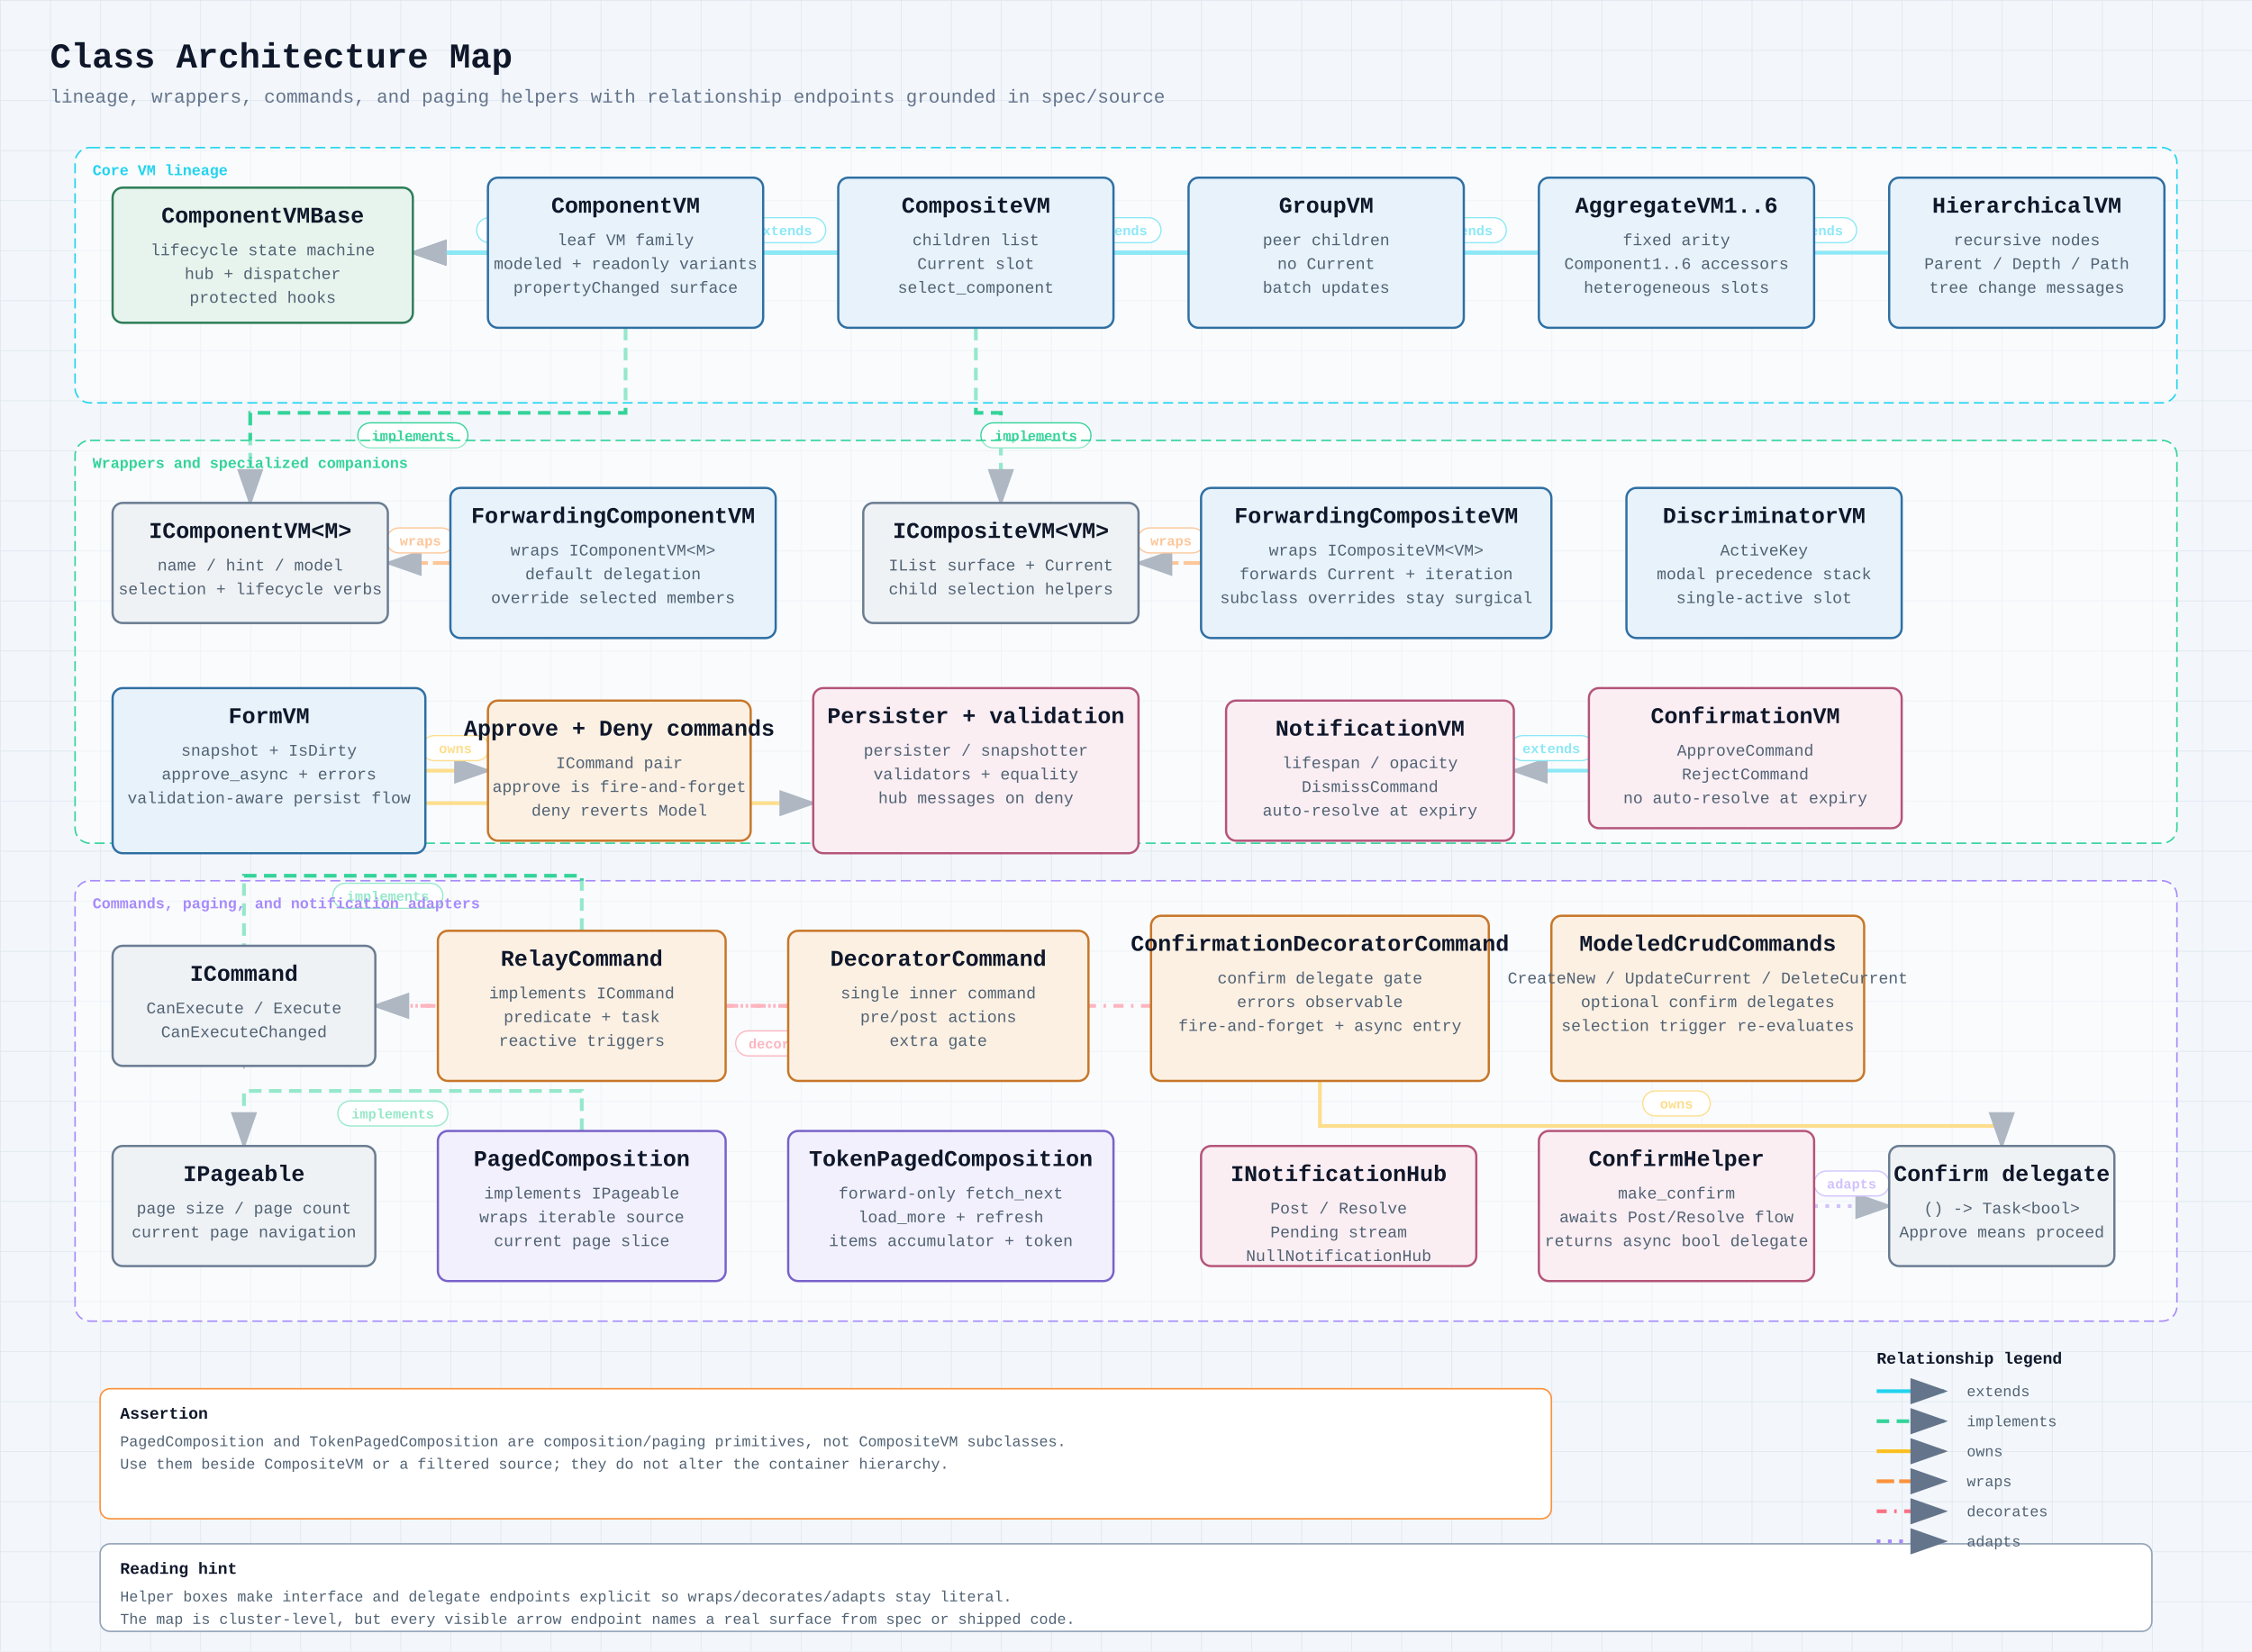
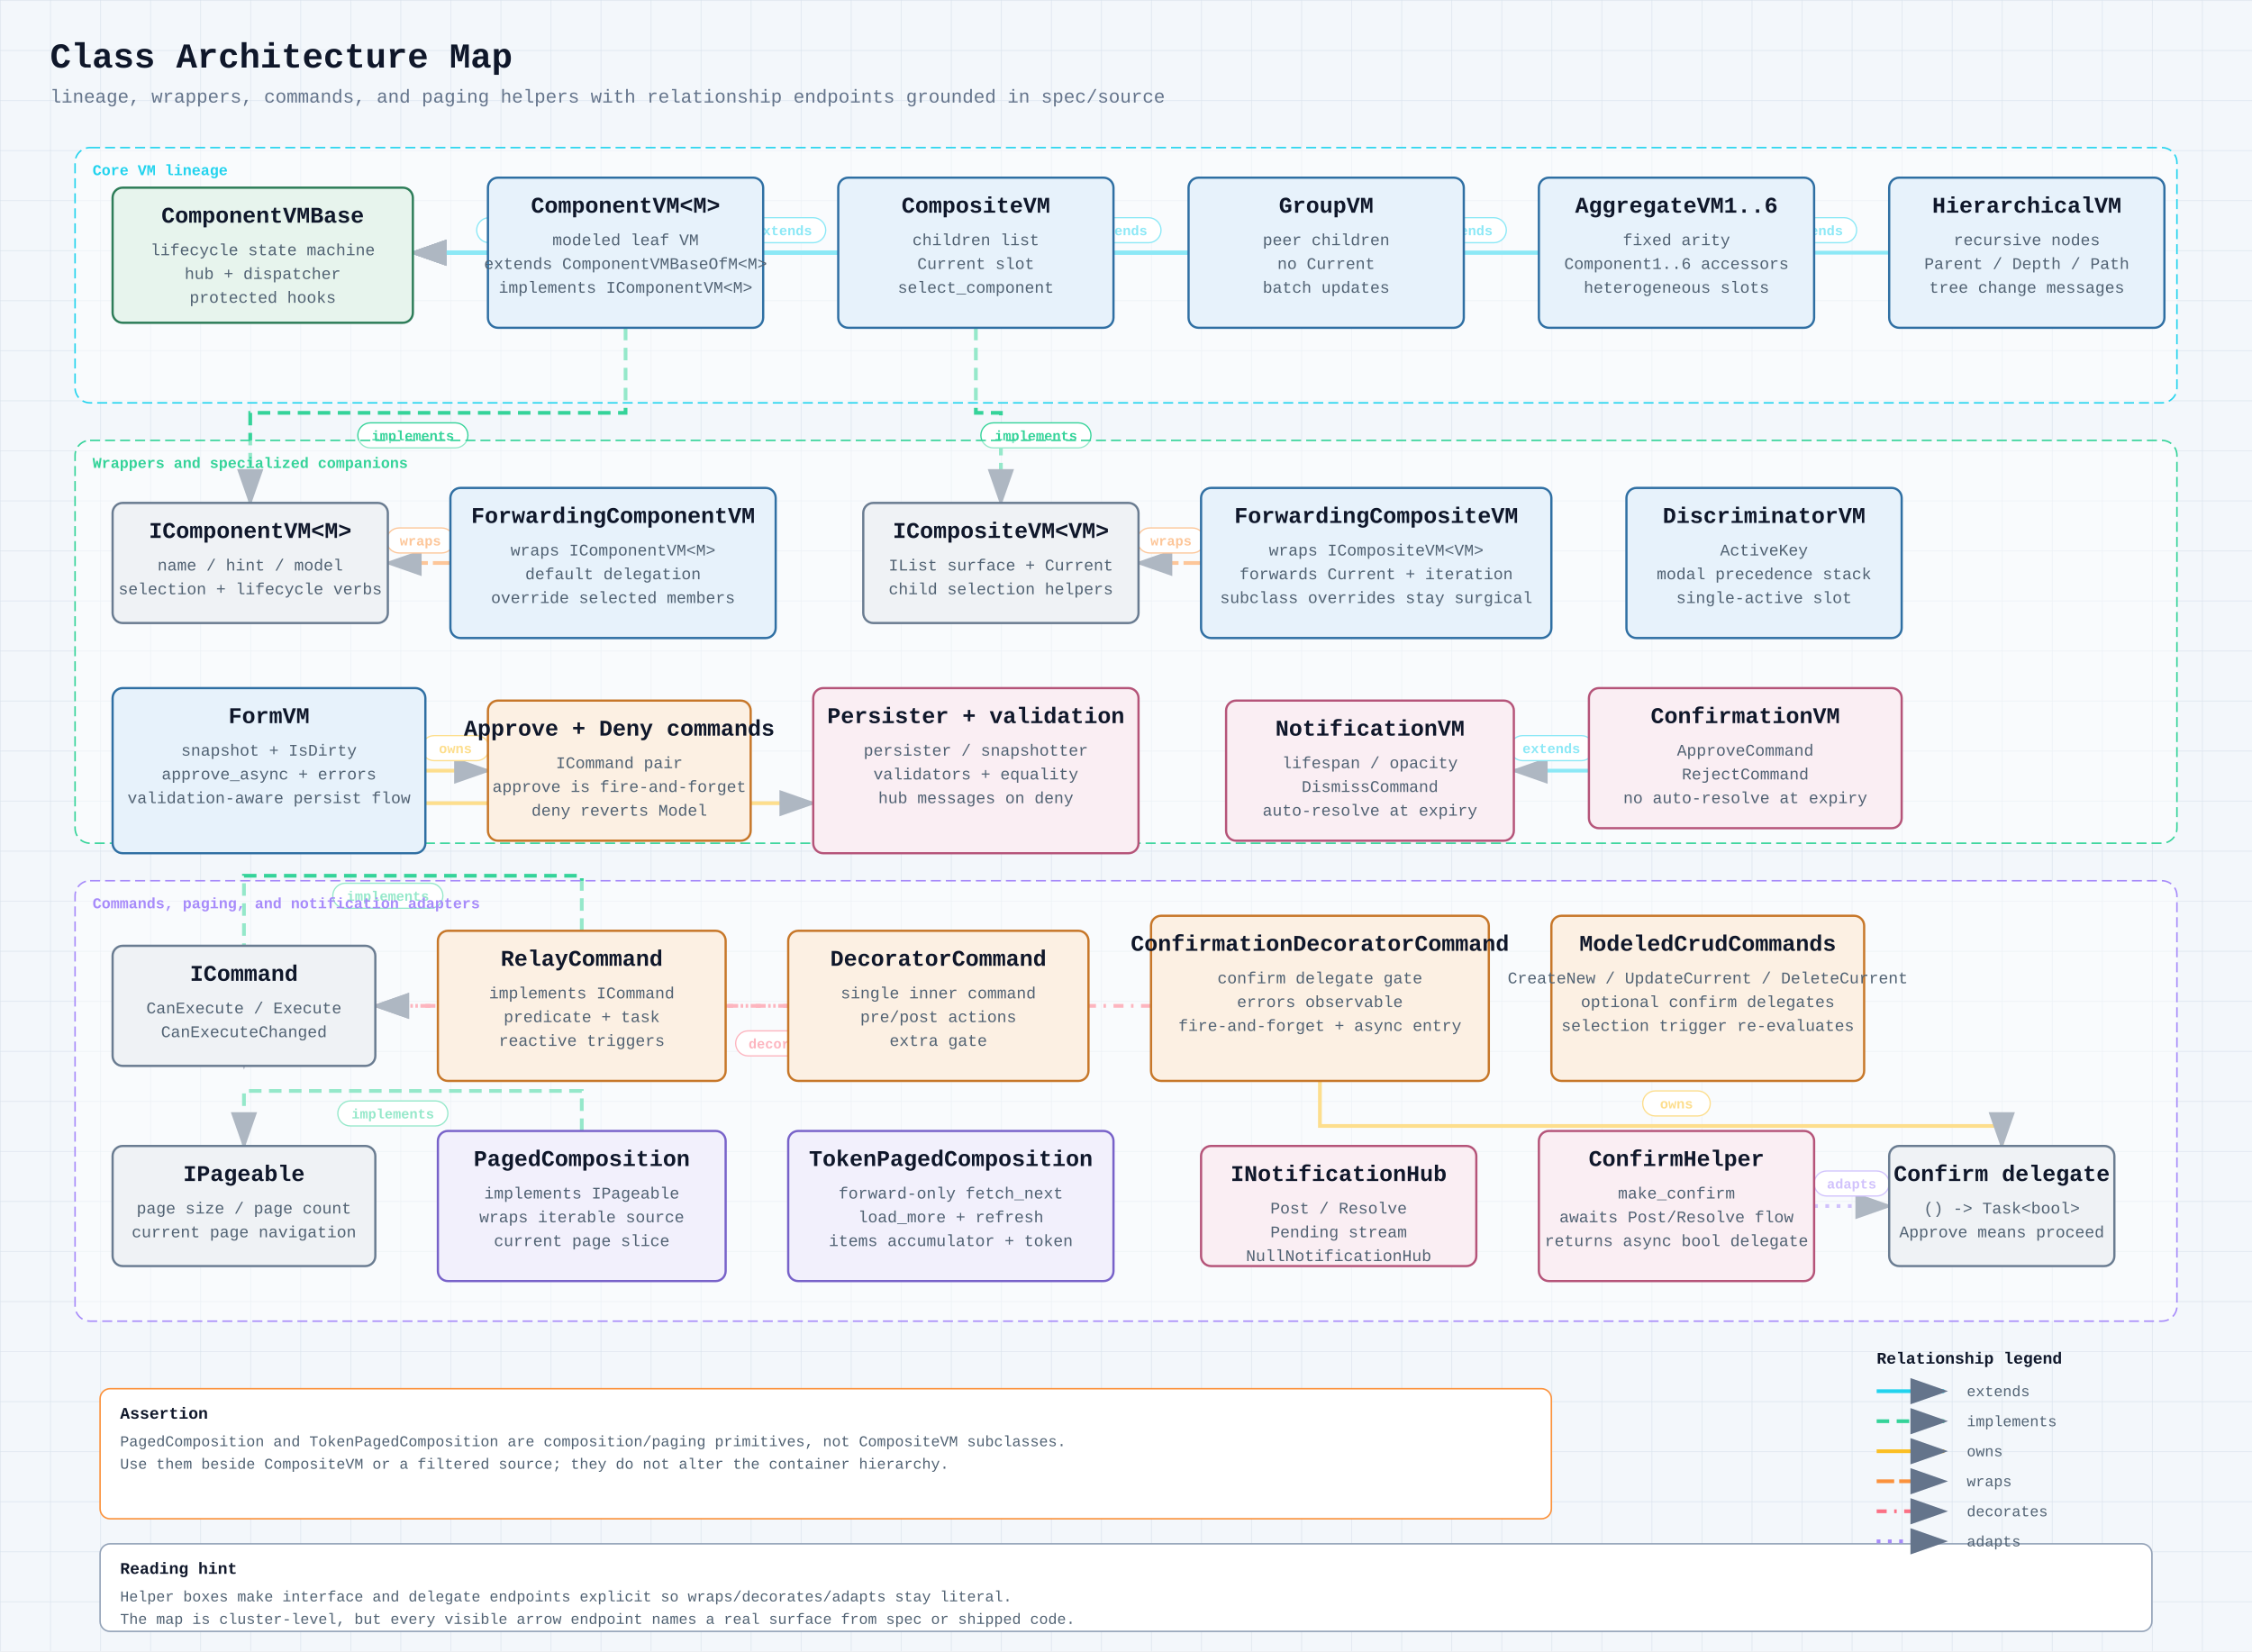
<svg xmlns="http://www.w3.org/2000/svg" width="1800" height="1320" viewBox="0 0 1800 1320" style="font-family: ui-monospace, SFMono-Regular, Menlo, Monaco, Consolas, 'Liberation Mono', 'Courier New', monospace;">
  <defs>
    <style>
      text { font-family: ui-monospace, SFMono-Regular, Menlo, Monaco, Consolas, 'Liberation Mono', 'Courier New', monospace; }
    </style>
    <pattern id="grid" width="40" height="40" patternUnits="userSpaceOnUse">
      <path d="M 40 0 L 0 0 0 40" fill="none" stroke="#d7e1ec" stroke-width="0.8" />
    </pattern>
    <marker id="arrowhead" markerWidth="10" markerHeight="7" refX="9" refY="3.5" orient="auto">
      <polygon points="0 0, 10 3.5, 0 7" fill="#64748b" />
    </marker>
  </defs>
  <rect width="100%" height="100%" fill="#f3f7fb" />
  <rect width="100%" height="100%" fill="url(#grid)" />
  <text x="40" y="54" fill="#0f172a" font-size="28" font-weight="700" text-anchor="start">Class Architecture Map</text>
  <text x="40" y="82" fill="#64748b" font-size="15" font-weight="400" text-anchor="start">lineage, wrappers, commands, and paging helpers with relationship endpoints grounded in spec/source</text>
  <polyline points="500,202 330,202" fill="none" stroke="#22d3ee" stroke-width="3.0" marker-end="url(#arrowhead)" />
  <rect x="381" y="174" width="67" height="20" rx="10" fill="#ffffff" stroke="#22d3ee" stroke-width="1" />
  <text x="414" y="188" fill="#22d3ee" font-size="11" font-weight="700" text-anchor="middle">extends</text>
  <polyline points="780,202 330,202" fill="none" stroke="#22d3ee" stroke-width="3.0" marker-end="url(#arrowhead)" />
  <rect x="593" y="174" width="67" height="20" rx="10" fill="#ffffff" stroke="#22d3ee" stroke-width="1" />
  <text x="626" y="188" fill="#22d3ee" font-size="11" font-weight="700" text-anchor="middle">extends</text>
  <polyline points="1060,202 330,202" fill="none" stroke="#22d3ee" stroke-width="3.0" marker-end="url(#arrowhead)" />
  <rect x="861" y="174" width="67" height="20" rx="10" fill="#ffffff" stroke="#22d3ee" stroke-width="1" />
  <text x="894" y="188" fill="#22d3ee" font-size="11" font-weight="700" text-anchor="middle">extends</text>
  <polyline points="1340,202 330,202" fill="none" stroke="#22d3ee" stroke-width="3.0" marker-end="url(#arrowhead)" />
  <rect x="1137" y="174" width="67" height="20" rx="10" fill="#ffffff" stroke="#22d3ee" stroke-width="1" />
  <text x="1170" y="188" fill="#22d3ee" font-size="11" font-weight="700" text-anchor="middle">extends</text>
  <polyline points="1620,202 330,202" fill="none" stroke="#22d3ee" stroke-width="3.0" marker-end="url(#arrowhead)" />
  <rect x="1417" y="174" width="67" height="20" rx="10" fill="#ffffff" stroke="#22d3ee" stroke-width="1" />
  <text x="1450" y="188" fill="#22d3ee" font-size="11" font-weight="700" text-anchor="middle">extends</text>
  <polyline points="500,262 500,330 200,330 200,402" fill="none" stroke="#34d399" stroke-width="3.0" stroke-dasharray="10 6" marker-end="url(#arrowhead)" />
  <rect x="286" y="338" width="88" height="20" rx="10" fill="#ffffff" stroke="#34d399" stroke-width="1" />
  <text x="330" y="352" fill="#34d399" font-size="11" font-weight="700" text-anchor="middle">implements</text>
  <polyline points="780,262 780,330 800,330 800,402" fill="none" stroke="#34d399" stroke-width="3.0" stroke-dasharray="10 6" marker-end="url(#arrowhead)" />
  <rect x="784" y="338" width="88" height="20" rx="10" fill="#ffffff" stroke="#34d399" stroke-width="1" />
  <text x="828" y="352" fill="#34d399" font-size="11" font-weight="700" text-anchor="middle">implements</text>
  <polyline points="360,450 310,450" fill="none" stroke="#fb923c" stroke-width="3.0" stroke-dasharray="14 4" marker-end="url(#arrowhead)" />
  <rect x="309" y="422" width="54" height="20" rx="10" fill="#ffffff" stroke="#fb923c" stroke-width="1" />
  <text x="336" y="436" fill="#fb923c" font-size="11" font-weight="700" text-anchor="middle">wraps</text>
  <polyline points="960,450 910,450" fill="none" stroke="#fb923c" stroke-width="3.0" stroke-dasharray="14 4" marker-end="url(#arrowhead)" />
  <rect x="909" y="422" width="54" height="20" rx="10" fill="#ffffff" stroke="#fb923c" stroke-width="1" />
  <text x="936" y="436" fill="#fb923c" font-size="11" font-weight="700" text-anchor="middle">wraps</text>
  <polyline points="340,616 390,616" fill="none" stroke="#fbbf24" stroke-width="3.0" marker-end="url(#arrowhead)" />
  <rect x="337" y="588" width="54" height="20" rx="10" fill="#ffffff" stroke="#fbbf24" stroke-width="1" />
  <text x="364" y="602" fill="#fbbf24" font-size="11" font-weight="700" text-anchor="middle">owns</text>
  <polyline points="340,642 650,642" fill="none" stroke="#fbbf24" stroke-width="3.0" marker-end="url(#arrowhead)" />
  <rect x="467" y="614" width="54" height="20" rx="10" fill="#ffffff" stroke="#fbbf24" stroke-width="1" />
  <text x="494" y="628" fill="#fbbf24" font-size="11" font-weight="700" text-anchor="middle">owns</text>
  <polyline points="1270,616 1210,616" fill="none" stroke="#22d3ee" stroke-width="3.0" marker-end="url(#arrowhead)" />
  <rect x="1207" y="588" width="67" height="20" rx="10" fill="#ffffff" stroke="#22d3ee" stroke-width="1" />
  <text x="1240" y="602" fill="#22d3ee" font-size="11" font-weight="700" text-anchor="middle">extends</text>
  <polyline points="465,744 465,700 195,700 195,852" fill="none" stroke="#34d399" stroke-width="3.0" stroke-dasharray="10 6" marker-end="url(#arrowhead)" />
  <rect x="266" y="706" width="88" height="20" rx="10" fill="#ffffff" stroke="#34d399" stroke-width="1" />
  <text x="310" y="720" fill="#34d399" font-size="11" font-weight="700" text-anchor="middle">implements</text>
  <polyline points="630,804 300,804" fill="none" stroke="#fb7185" stroke-width="3.0" stroke-dasharray="8 6 2 6" marker-end="url(#arrowhead)" />
  <rect x="424" y="776" width="81" height="20" rx="10" fill="#ffffff" stroke="#fb7185" stroke-width="1" />
  <text x="464" y="790" fill="#fb7185" font-size="11" font-weight="700" text-anchor="middle">decorates</text>
  <polyline points="920,804 300,804" fill="none" stroke="#fb7185" stroke-width="3.0" stroke-dasharray="8 6 2 6" marker-end="url(#arrowhead)" />
  <rect x="588" y="824" width="81" height="20" rx="10" fill="#ffffff" stroke="#fb7185" stroke-width="1" />
  <text x="628" y="838" fill="#fb7185" font-size="11" font-weight="700" text-anchor="middle">decorates</text>
  <polyline points="1055,864 1055,900 1600,900 1600,916" fill="none" stroke="#fbbf24" stroke-width="3.0" marker-end="url(#arrowhead)" />
  <rect x="1313" y="872" width="54" height="20" rx="10" fill="#ffffff" stroke="#fbbf24" stroke-width="1" />
  <text x="1340" y="886" fill="#fbbf24" font-size="11" font-weight="700" text-anchor="middle">owns</text>
  <polyline points="465,904 465,872 195,872 195,916" fill="none" stroke="#34d399" stroke-width="3.0" stroke-dasharray="10 6" marker-end="url(#arrowhead)" />
  <rect x="270" y="880" width="88" height="20" rx="10" fill="#ffffff" stroke="#34d399" stroke-width="1" />
  <text x="314" y="894" fill="#34d399" font-size="11" font-weight="700" text-anchor="middle">implements</text>
  <polyline points="1450,964 1510,964" fill="none" stroke="#a78bfa" stroke-width="3.0" stroke-dasharray="3 6" marker-end="url(#arrowhead)" />
  <rect x="1450" y="936" width="60" height="20" rx="10" fill="#ffffff" stroke="#a78bfa" stroke-width="1" />
  <text x="1480" y="950" fill="#a78bfa" font-size="11" font-weight="700" text-anchor="middle">adapts</text>
  <rect x="60" y="118" width="1680" height="204" rx="12" fill="rgba(255, 255, 255, 0.48)" stroke="#22d3ee" stroke-width="1.2" stroke-dasharray="8 4" />
  <text x="74" y="140" fill="#22d3ee" font-size="12" font-weight="700" text-anchor="start">Core VM lineage</text>
  <rect x="60" y="352" width="1680" height="322" rx="12" fill="rgba(255, 255, 255, 0.48)" stroke="#34d399" stroke-width="1.2" stroke-dasharray="8 4" />
  <text x="74" y="374" fill="#34d399" font-size="12" font-weight="700" text-anchor="start">Wrappers and specialized companions</text>
  <rect x="60" y="704" width="1680" height="352" rx="12" fill="rgba(255, 255, 255, 0.48)" stroke="#a78bfa" stroke-width="1.2" stroke-dasharray="8 4" />
  <text x="74" y="726" fill="#a78bfa" font-size="12" font-weight="700" text-anchor="start">Commands, paging, and notification adapters</text>
  <rect x="90" y="150" width="240" height="108" rx="8" fill="#ffffff" />
  <rect x="90" y="150" width="240" height="108" rx="8" fill="rgba(102, 183, 142, 0.16)" stroke="#2e7d59" stroke-width="1.8" />
  <text x="210" y="178" fill="#0f172a" font-size="18" font-weight="700" text-anchor="middle">ComponentVMBase</text>
  <text x="210" y="204" fill="#516273" font-size="13" font-weight="400" text-anchor="middle">lifecycle state machine</text>
  <text x="210" y="223" fill="#516273" font-size="13" font-weight="400" text-anchor="middle">hub + dispatcher</text>
  <text x="210" y="242" fill="#516273" font-size="13" font-weight="400" text-anchor="middle">protected hooks</text>
  <rect x="390" y="142" width="220" height="120" rx="8" fill="#ffffff" />
  <rect x="390" y="142" width="220" height="120" rx="8" fill="rgba(102, 170, 226, 0.16)" stroke="#2f6fa3" stroke-width="1.8" />
-   <text x="500" y="170" fill="#0f172a" font-size="18" font-weight="700" text-anchor="middle">ComponentVM</text>
-   <text x="500" y="196" fill="#516273" font-size="13" font-weight="400" text-anchor="middle">leaf VM family</text>
-   <text x="500" y="215" fill="#516273" font-size="13" font-weight="400" text-anchor="middle">modeled + readonly variants</text>
-   <text x="500" y="234" fill="#516273" font-size="13" font-weight="400" text-anchor="middle">propertyChanged surface</text>
+   <text x="500" y="170" fill="#0f172a" font-size="18" font-weight="700" text-anchor="middle">ComponentVM&lt;M&gt;</text>
+   <text x="500" y="196" fill="#516273" font-size="13" font-weight="400" text-anchor="middle">modeled leaf VM</text>
+   <text x="500" y="215" fill="#516273" font-size="13" font-weight="400" text-anchor="middle">extends ComponentVMBaseOfM&lt;M&gt;</text>
+   <text x="500" y="234" fill="#516273" font-size="13" font-weight="400" text-anchor="middle">implements IComponentVM&lt;M&gt;</text>
  <rect x="670" y="142" width="220" height="120" rx="8" fill="#ffffff" />
  <rect x="670" y="142" width="220" height="120" rx="8" fill="rgba(102, 170, 226, 0.16)" stroke="#2f6fa3" stroke-width="1.8" />
  <text x="780" y="170" fill="#0f172a" font-size="18" font-weight="700" text-anchor="middle">CompositeVM</text>
  <text x="780" y="196" fill="#516273" font-size="13" font-weight="400" text-anchor="middle">children list</text>
  <text x="780" y="215" fill="#516273" font-size="13" font-weight="400" text-anchor="middle">Current slot</text>
  <text x="780" y="234" fill="#516273" font-size="13" font-weight="400" text-anchor="middle">select_component</text>
  <rect x="950" y="142" width="220" height="120" rx="8" fill="#ffffff" />
  <rect x="950" y="142" width="220" height="120" rx="8" fill="rgba(102, 170, 226, 0.16)" stroke="#2f6fa3" stroke-width="1.8" />
  <text x="1060" y="170" fill="#0f172a" font-size="18" font-weight="700" text-anchor="middle">GroupVM</text>
  <text x="1060" y="196" fill="#516273" font-size="13" font-weight="400" text-anchor="middle">peer children</text>
  <text x="1060" y="215" fill="#516273" font-size="13" font-weight="400" text-anchor="middle">no Current</text>
  <text x="1060" y="234" fill="#516273" font-size="13" font-weight="400" text-anchor="middle">batch updates</text>
  <rect x="1230" y="142" width="220" height="120" rx="8" fill="#ffffff" />
  <rect x="1230" y="142" width="220" height="120" rx="8" fill="rgba(102, 170, 226, 0.16)" stroke="#2f6fa3" stroke-width="1.8" />
  <text x="1340" y="170" fill="#0f172a" font-size="18" font-weight="700" text-anchor="middle">AggregateVM1..6</text>
  <text x="1340" y="196" fill="#516273" font-size="13" font-weight="400" text-anchor="middle">fixed arity</text>
  <text x="1340" y="215" fill="#516273" font-size="13" font-weight="400" text-anchor="middle">Component1..6 accessors</text>
  <text x="1340" y="234" fill="#516273" font-size="13" font-weight="400" text-anchor="middle">heterogeneous slots</text>
  <rect x="1510" y="142" width="220" height="120" rx="8" fill="#ffffff" />
  <rect x="1510" y="142" width="220" height="120" rx="8" fill="rgba(102, 170, 226, 0.16)" stroke="#2f6fa3" stroke-width="1.8" />
  <text x="1620" y="170" fill="#0f172a" font-size="18" font-weight="700" text-anchor="middle">HierarchicalVM</text>
  <text x="1620" y="196" fill="#516273" font-size="13" font-weight="400" text-anchor="middle">recursive nodes</text>
  <text x="1620" y="215" fill="#516273" font-size="13" font-weight="400" text-anchor="middle">Parent / Depth / Path</text>
  <text x="1620" y="234" fill="#516273" font-size="13" font-weight="400" text-anchor="middle">tree change messages</text>
  <rect x="90" y="402" width="220" height="96" rx="8" fill="#ffffff" />
  <rect x="90" y="402" width="220" height="96" rx="8" fill="rgba(170, 184, 201, 0.18)" stroke="#6a7c91" stroke-width="1.8" />
  <text x="200" y="430" fill="#0f172a" font-size="18" font-weight="700" text-anchor="middle">IComponentVM&lt;M&gt;</text>
  <text x="200" y="456" fill="#516273" font-size="13" font-weight="400" text-anchor="middle">name / hint / model</text>
  <text x="200" y="475" fill="#516273" font-size="13" font-weight="400" text-anchor="middle">selection + lifecycle verbs</text>
  <rect x="360" y="390" width="260" height="120" rx="8" fill="#ffffff" />
  <rect x="360" y="390" width="260" height="120" rx="8" fill="rgba(102, 170, 226, 0.16)" stroke="#2f6fa3" stroke-width="1.8" />
  <text x="490" y="418" fill="#0f172a" font-size="18" font-weight="700" text-anchor="middle">ForwardingComponentVM</text>
  <text x="490" y="444" fill="#516273" font-size="13" font-weight="400" text-anchor="middle">wraps IComponentVM&lt;M&gt;</text>
  <text x="490" y="463" fill="#516273" font-size="13" font-weight="400" text-anchor="middle">default delegation</text>
  <text x="490" y="482" fill="#516273" font-size="13" font-weight="400" text-anchor="middle">override selected members</text>
  <rect x="690" y="402" width="220" height="96" rx="8" fill="#ffffff" />
  <rect x="690" y="402" width="220" height="96" rx="8" fill="rgba(170, 184, 201, 0.18)" stroke="#6a7c91" stroke-width="1.8" />
  <text x="800" y="430" fill="#0f172a" font-size="18" font-weight="700" text-anchor="middle">ICompositeVM&lt;VM&gt;</text>
  <text x="800" y="456" fill="#516273" font-size="13" font-weight="400" text-anchor="middle">IList surface + Current</text>
  <text x="800" y="475" fill="#516273" font-size="13" font-weight="400" text-anchor="middle">child selection helpers</text>
  <rect x="960" y="390" width="280" height="120" rx="8" fill="#ffffff" />
  <rect x="960" y="390" width="280" height="120" rx="8" fill="rgba(102, 170, 226, 0.16)" stroke="#2f6fa3" stroke-width="1.8" />
  <text x="1100" y="418" fill="#0f172a" font-size="18" font-weight="700" text-anchor="middle">ForwardingCompositeVM</text>
  <text x="1100" y="444" fill="#516273" font-size="13" font-weight="400" text-anchor="middle">wraps ICompositeVM&lt;VM&gt;</text>
  <text x="1100" y="463" fill="#516273" font-size="13" font-weight="400" text-anchor="middle">forwards Current + iteration</text>
  <text x="1100" y="482" fill="#516273" font-size="13" font-weight="400" text-anchor="middle">subclass overrides stay surgical</text>
  <rect x="1300" y="390" width="220" height="120" rx="8" fill="#ffffff" />
  <rect x="1300" y="390" width="220" height="120" rx="8" fill="rgba(102, 170, 226, 0.16)" stroke="#2f6fa3" stroke-width="1.8" />
  <text x="1410" y="418" fill="#0f172a" font-size="18" font-weight="700" text-anchor="middle">DiscriminatorVM</text>
  <text x="1410" y="444" fill="#516273" font-size="13" font-weight="400" text-anchor="middle">ActiveKey</text>
  <text x="1410" y="463" fill="#516273" font-size="13" font-weight="400" text-anchor="middle">modal precedence stack</text>
  <text x="1410" y="482" fill="#516273" font-size="13" font-weight="400" text-anchor="middle">single-active slot</text>
  <rect x="90" y="550" width="250" height="132" rx="8" fill="#ffffff" />
  <rect x="90" y="550" width="250" height="132" rx="8" fill="rgba(102, 170, 226, 0.16)" stroke="#2f6fa3" stroke-width="1.8" />
  <text x="215" y="578" fill="#0f172a" font-size="18" font-weight="700" text-anchor="middle">FormVM</text>
  <text x="215" y="604" fill="#516273" font-size="13" font-weight="400" text-anchor="middle">snapshot + IsDirty</text>
  <text x="215" y="623" fill="#516273" font-size="13" font-weight="400" text-anchor="middle">approve_async + errors</text>
  <text x="215" y="642" fill="#516273" font-size="13" font-weight="400" text-anchor="middle">validation-aware persist flow</text>
  <rect x="390" y="560" width="210" height="112" rx="8" fill="#ffffff" />
  <rect x="390" y="560" width="210" height="112" rx="8" fill="rgba(239, 174, 104, 0.18)" stroke="#c77729" stroke-width="1.8" />
  <text x="495" y="588" fill="#0f172a" font-size="18" font-weight="700" text-anchor="middle">Approve + Deny commands</text>
  <text x="495" y="614" fill="#516273" font-size="13" font-weight="400" text-anchor="middle">ICommand pair</text>
  <text x="495" y="633" fill="#516273" font-size="13" font-weight="400" text-anchor="middle">approve is fire-and-forget</text>
  <text x="495" y="652" fill="#516273" font-size="13" font-weight="400" text-anchor="middle">deny reverts Model</text>
  <rect x="650" y="550" width="260" height="132" rx="8" fill="#ffffff" />
  <rect x="650" y="550" width="260" height="132" rx="8" fill="rgba(220, 145, 179, 0.16)" stroke="#b55479" stroke-width="1.8" />
  <text x="780" y="578" fill="#0f172a" font-size="18" font-weight="700" text-anchor="middle">Persister + validation</text>
  <text x="780" y="604" fill="#516273" font-size="13" font-weight="400" text-anchor="middle">persister / snapshotter</text>
  <text x="780" y="623" fill="#516273" font-size="13" font-weight="400" text-anchor="middle">validators + equality</text>
  <text x="780" y="642" fill="#516273" font-size="13" font-weight="400" text-anchor="middle">hub messages on deny</text>
  <rect x="980" y="560" width="230" height="112" rx="8" fill="#ffffff" />
  <rect x="980" y="560" width="230" height="112" rx="8" fill="rgba(220, 145, 179, 0.16)" stroke="#b55479" stroke-width="1.8" />
  <text x="1095" y="588" fill="#0f172a" font-size="18" font-weight="700" text-anchor="middle">NotificationVM</text>
  <text x="1095" y="614" fill="#516273" font-size="13" font-weight="400" text-anchor="middle">lifespan / opacity</text>
  <text x="1095" y="633" fill="#516273" font-size="13" font-weight="400" text-anchor="middle">DismissCommand</text>
  <text x="1095" y="652" fill="#516273" font-size="13" font-weight="400" text-anchor="middle">auto-resolve at expiry</text>
  <rect x="1270" y="550" width="250" height="112" rx="8" fill="#ffffff" />
  <rect x="1270" y="550" width="250" height="112" rx="8" fill="rgba(220, 145, 179, 0.16)" stroke="#b55479" stroke-width="1.8" />
  <text x="1395" y="578" fill="#0f172a" font-size="18" font-weight="700" text-anchor="middle">ConfirmationVM</text>
  <text x="1395" y="604" fill="#516273" font-size="13" font-weight="400" text-anchor="middle">ApproveCommand</text>
  <text x="1395" y="623" fill="#516273" font-size="13" font-weight="400" text-anchor="middle">RejectCommand</text>
  <text x="1395" y="642" fill="#516273" font-size="13" font-weight="400" text-anchor="middle">no auto-resolve at expiry</text>
  <rect x="90" y="756" width="210" height="96" rx="8" fill="#ffffff" />
  <rect x="90" y="756" width="210" height="96" rx="8" fill="rgba(170, 184, 201, 0.18)" stroke="#6a7c91" stroke-width="1.8" />
  <text x="195" y="784" fill="#0f172a" font-size="18" font-weight="700" text-anchor="middle">ICommand</text>
  <text x="195" y="810" fill="#516273" font-size="13" font-weight="400" text-anchor="middle">CanExecute / Execute</text>
  <text x="195" y="829" fill="#516273" font-size="13" font-weight="400" text-anchor="middle">CanExecuteChanged</text>
  <rect x="350" y="744" width="230" height="120" rx="8" fill="#ffffff" />
  <rect x="350" y="744" width="230" height="120" rx="8" fill="rgba(239, 174, 104, 0.18)" stroke="#c77729" stroke-width="1.8" />
  <text x="465" y="772" fill="#0f172a" font-size="18" font-weight="700" text-anchor="middle">RelayCommand</text>
  <text x="465" y="798" fill="#516273" font-size="13" font-weight="400" text-anchor="middle">implements ICommand</text>
  <text x="465" y="817" fill="#516273" font-size="13" font-weight="400" text-anchor="middle">predicate + task</text>
  <text x="465" y="836" fill="#516273" font-size="13" font-weight="400" text-anchor="middle">reactive triggers</text>
  <rect x="630" y="744" width="240" height="120" rx="8" fill="#ffffff" />
  <rect x="630" y="744" width="240" height="120" rx="8" fill="rgba(239, 174, 104, 0.18)" stroke="#c77729" stroke-width="1.8" />
  <text x="750" y="772" fill="#0f172a" font-size="18" font-weight="700" text-anchor="middle">DecoratorCommand</text>
  <text x="750" y="798" fill="#516273" font-size="13" font-weight="400" text-anchor="middle">single inner command</text>
  <text x="750" y="817" fill="#516273" font-size="13" font-weight="400" text-anchor="middle">pre/post actions</text>
  <text x="750" y="836" fill="#516273" font-size="13" font-weight="400" text-anchor="middle">extra gate</text>
  <rect x="920" y="732" width="270" height="132" rx="8" fill="#ffffff" />
  <rect x="920" y="732" width="270" height="132" rx="8" fill="rgba(239, 174, 104, 0.18)" stroke="#c77729" stroke-width="1.8" />
  <text x="1055" y="760" fill="#0f172a" font-size="18" font-weight="700" text-anchor="middle">ConfirmationDecoratorCommand</text>
  <text x="1055" y="786" fill="#516273" font-size="13" font-weight="400" text-anchor="middle">confirm delegate gate</text>
  <text x="1055" y="805" fill="#516273" font-size="13" font-weight="400" text-anchor="middle">errors observable</text>
  <text x="1055" y="824" fill="#516273" font-size="13" font-weight="400" text-anchor="middle">fire-and-forget + async entry</text>
  <rect x="1240" y="732" width="250" height="132" rx="8" fill="#ffffff" />
  <rect x="1240" y="732" width="250" height="132" rx="8" fill="rgba(239, 174, 104, 0.18)" stroke="#c77729" stroke-width="1.8" />
  <text x="1365" y="760" fill="#0f172a" font-size="18" font-weight="700" text-anchor="middle">ModeledCrudCommands</text>
  <text x="1365" y="786" fill="#516273" font-size="13" font-weight="400" text-anchor="middle">CreateNew / UpdateCurrent / DeleteCurrent</text>
  <text x="1365" y="805" fill="#516273" font-size="13" font-weight="400" text-anchor="middle">optional confirm delegates</text>
  <text x="1365" y="824" fill="#516273" font-size="13" font-weight="400" text-anchor="middle">selection trigger re-evaluates</text>
  <rect x="90" y="916" width="210" height="96" rx="8" fill="#ffffff" />
  <rect x="90" y="916" width="210" height="96" rx="8" fill="rgba(170, 184, 201, 0.18)" stroke="#6a7c91" stroke-width="1.8" />
  <text x="195" y="944" fill="#0f172a" font-size="18" font-weight="700" text-anchor="middle">IPageable</text>
  <text x="195" y="970" fill="#516273" font-size="13" font-weight="400" text-anchor="middle">page size / page count</text>
  <text x="195" y="989" fill="#516273" font-size="13" font-weight="400" text-anchor="middle">current page navigation</text>
  <rect x="350" y="904" width="230" height="120" rx="8" fill="#ffffff" />
  <rect x="350" y="904" width="230" height="120" rx="8" fill="rgba(174, 161, 231, 0.16)" stroke="#7862c9" stroke-width="1.8" />
  <text x="465" y="932" fill="#0f172a" font-size="18" font-weight="700" text-anchor="middle">PagedComposition</text>
  <text x="465" y="958" fill="#516273" font-size="13" font-weight="400" text-anchor="middle">implements IPageable</text>
  <text x="465" y="977" fill="#516273" font-size="13" font-weight="400" text-anchor="middle">wraps iterable source</text>
  <text x="465" y="996" fill="#516273" font-size="13" font-weight="400" text-anchor="middle">current page slice</text>
  <rect x="630" y="904" width="260" height="120" rx="8" fill="#ffffff" />
  <rect x="630" y="904" width="260" height="120" rx="8" fill="rgba(174, 161, 231, 0.16)" stroke="#7862c9" stroke-width="1.8" />
  <text x="760" y="932" fill="#0f172a" font-size="18" font-weight="700" text-anchor="middle">TokenPagedComposition</text>
  <text x="760" y="958" fill="#516273" font-size="13" font-weight="400" text-anchor="middle">forward-only fetch_next</text>
  <text x="760" y="977" fill="#516273" font-size="13" font-weight="400" text-anchor="middle">load_more + refresh</text>
  <text x="760" y="996" fill="#516273" font-size="13" font-weight="400" text-anchor="middle">items accumulator + token</text>
  <rect x="960" y="916" width="220" height="96" rx="8" fill="#ffffff" />
  <rect x="960" y="916" width="220" height="96" rx="8" fill="rgba(220, 145, 179, 0.16)" stroke="#b55479" stroke-width="1.8" />
  <text x="1070" y="944" fill="#0f172a" font-size="18" font-weight="700" text-anchor="middle">INotificationHub</text>
  <text x="1070" y="970" fill="#516273" font-size="13" font-weight="400" text-anchor="middle">Post / Resolve</text>
  <text x="1070" y="989" fill="#516273" font-size="13" font-weight="400" text-anchor="middle">Pending stream</text>
  <text x="1070" y="1008" fill="#516273" font-size="13" font-weight="400" text-anchor="middle">NullNotificationHub</text>
  <rect x="1230" y="904" width="220" height="120" rx="8" fill="#ffffff" />
  <rect x="1230" y="904" width="220" height="120" rx="8" fill="rgba(220, 145, 179, 0.16)" stroke="#b55479" stroke-width="1.8" />
  <text x="1340" y="932" fill="#0f172a" font-size="18" font-weight="700" text-anchor="middle">ConfirmHelper</text>
  <text x="1340" y="958" fill="#516273" font-size="13" font-weight="400" text-anchor="middle">make_confirm</text>
  <text x="1340" y="977" fill="#516273" font-size="13" font-weight="400" text-anchor="middle">awaits Post/Resolve flow</text>
  <text x="1340" y="996" fill="#516273" font-size="13" font-weight="400" text-anchor="middle">returns async bool delegate</text>
  <rect x="1510" y="916" width="180" height="96" rx="8" fill="#ffffff" />
  <rect x="1510" y="916" width="180" height="96" rx="8" fill="rgba(170, 184, 201, 0.18)" stroke="#6a7c91" stroke-width="1.8" />
  <text x="1600" y="944" fill="#0f172a" font-size="18" font-weight="700" text-anchor="middle">Confirm delegate</text>
  <text x="1600" y="970" fill="#516273" font-size="13" font-weight="400" text-anchor="middle">() -&gt; Task&lt;bool&gt;</text>
  <text x="1600" y="989" fill="#516273" font-size="13" font-weight="400" text-anchor="middle">Approve means proceed</text>
  <rect x="80" y="1110" width="1160" height="104" rx="8" fill="#f8fbff" />
  <rect x="80" y="1110" width="1160" height="104" rx="8" fill="rgba(255, 255, 255, 0.94)" stroke="#fb923c" stroke-width="1.2" />
  <text x="96" y="1134" fill="#0f172a" font-size="13" font-weight="700" text-anchor="start">Assertion</text>
  <text x="96" y="1156" fill="#516273" font-size="12" font-weight="400" text-anchor="start">PagedComposition and TokenPagedComposition are composition/paging primitives, not CompositeVM subclasses.</text>
  <text x="96" y="1174" fill="#516273" font-size="12" font-weight="400" text-anchor="start">Use them beside CompositeVM or a filtered source; they do not alter the container hierarchy.</text>
  <rect x="80" y="1234" width="1640" height="70" rx="8" fill="#f8fbff" />
  <rect x="80" y="1234" width="1640" height="70" rx="8" fill="rgba(255, 255, 255, 0.94)" stroke="#94a3b8" stroke-width="1.2" />
  <text x="96" y="1258" fill="#0f172a" font-size="13" font-weight="700" text-anchor="start">Reading hint</text>
  <text x="96" y="1280" fill="#516273" font-size="12" font-weight="400" text-anchor="start">Helper boxes make interface and delegate endpoints explicit so wraps/decorates/adapts stay literal.</text>
  <text x="96" y="1298" fill="#516273" font-size="12" font-weight="400" text-anchor="start">The map is cluster-level, but every visible arrow endpoint names a real surface from spec or shipped code.</text>
  <text x="1500" y="1090" fill="#0f172a" font-size="13" font-weight="700" text-anchor="start">Relationship legend</text>
  <line x1="1500" y1="1112" x2="1554" y2="1112" stroke="#22d3ee" stroke-width="3.0" marker-end="url(#arrowhead)" />
  <text x="1572" y="1116" fill="#516273" font-size="12" font-weight="400" text-anchor="start">extends</text>
  <line x1="1500" y1="1136" x2="1554" y2="1136" stroke="#34d399" stroke-width="3.0" stroke-dasharray="10 6" marker-end="url(#arrowhead)" />
  <text x="1572" y="1140" fill="#516273" font-size="12" font-weight="400" text-anchor="start">implements</text>
  <line x1="1500" y1="1160" x2="1554" y2="1160" stroke="#fbbf24" stroke-width="3.0" marker-end="url(#arrowhead)" />
  <text x="1572" y="1164" fill="#516273" font-size="12" font-weight="400" text-anchor="start">owns</text>
  <line x1="1500" y1="1184" x2="1554" y2="1184" stroke="#fb923c" stroke-width="3.0" stroke-dasharray="14 4" marker-end="url(#arrowhead)" />
  <text x="1572" y="1188" fill="#516273" font-size="12" font-weight="400" text-anchor="start">wraps</text>
  <line x1="1500" y1="1208" x2="1554" y2="1208" stroke="#fb7185" stroke-width="3.0" stroke-dasharray="8 6 2 6" marker-end="url(#arrowhead)" />
  <text x="1572" y="1212" fill="#516273" font-size="12" font-weight="400" text-anchor="start">decorates</text>
  <line x1="1500" y1="1232" x2="1554" y2="1232" stroke="#a78bfa" stroke-width="3.0" stroke-dasharray="3 6" marker-end="url(#arrowhead)" />
  <text x="1572" y="1236" fill="#516273" font-size="12" font-weight="400" text-anchor="start">adapts</text>
</svg>
